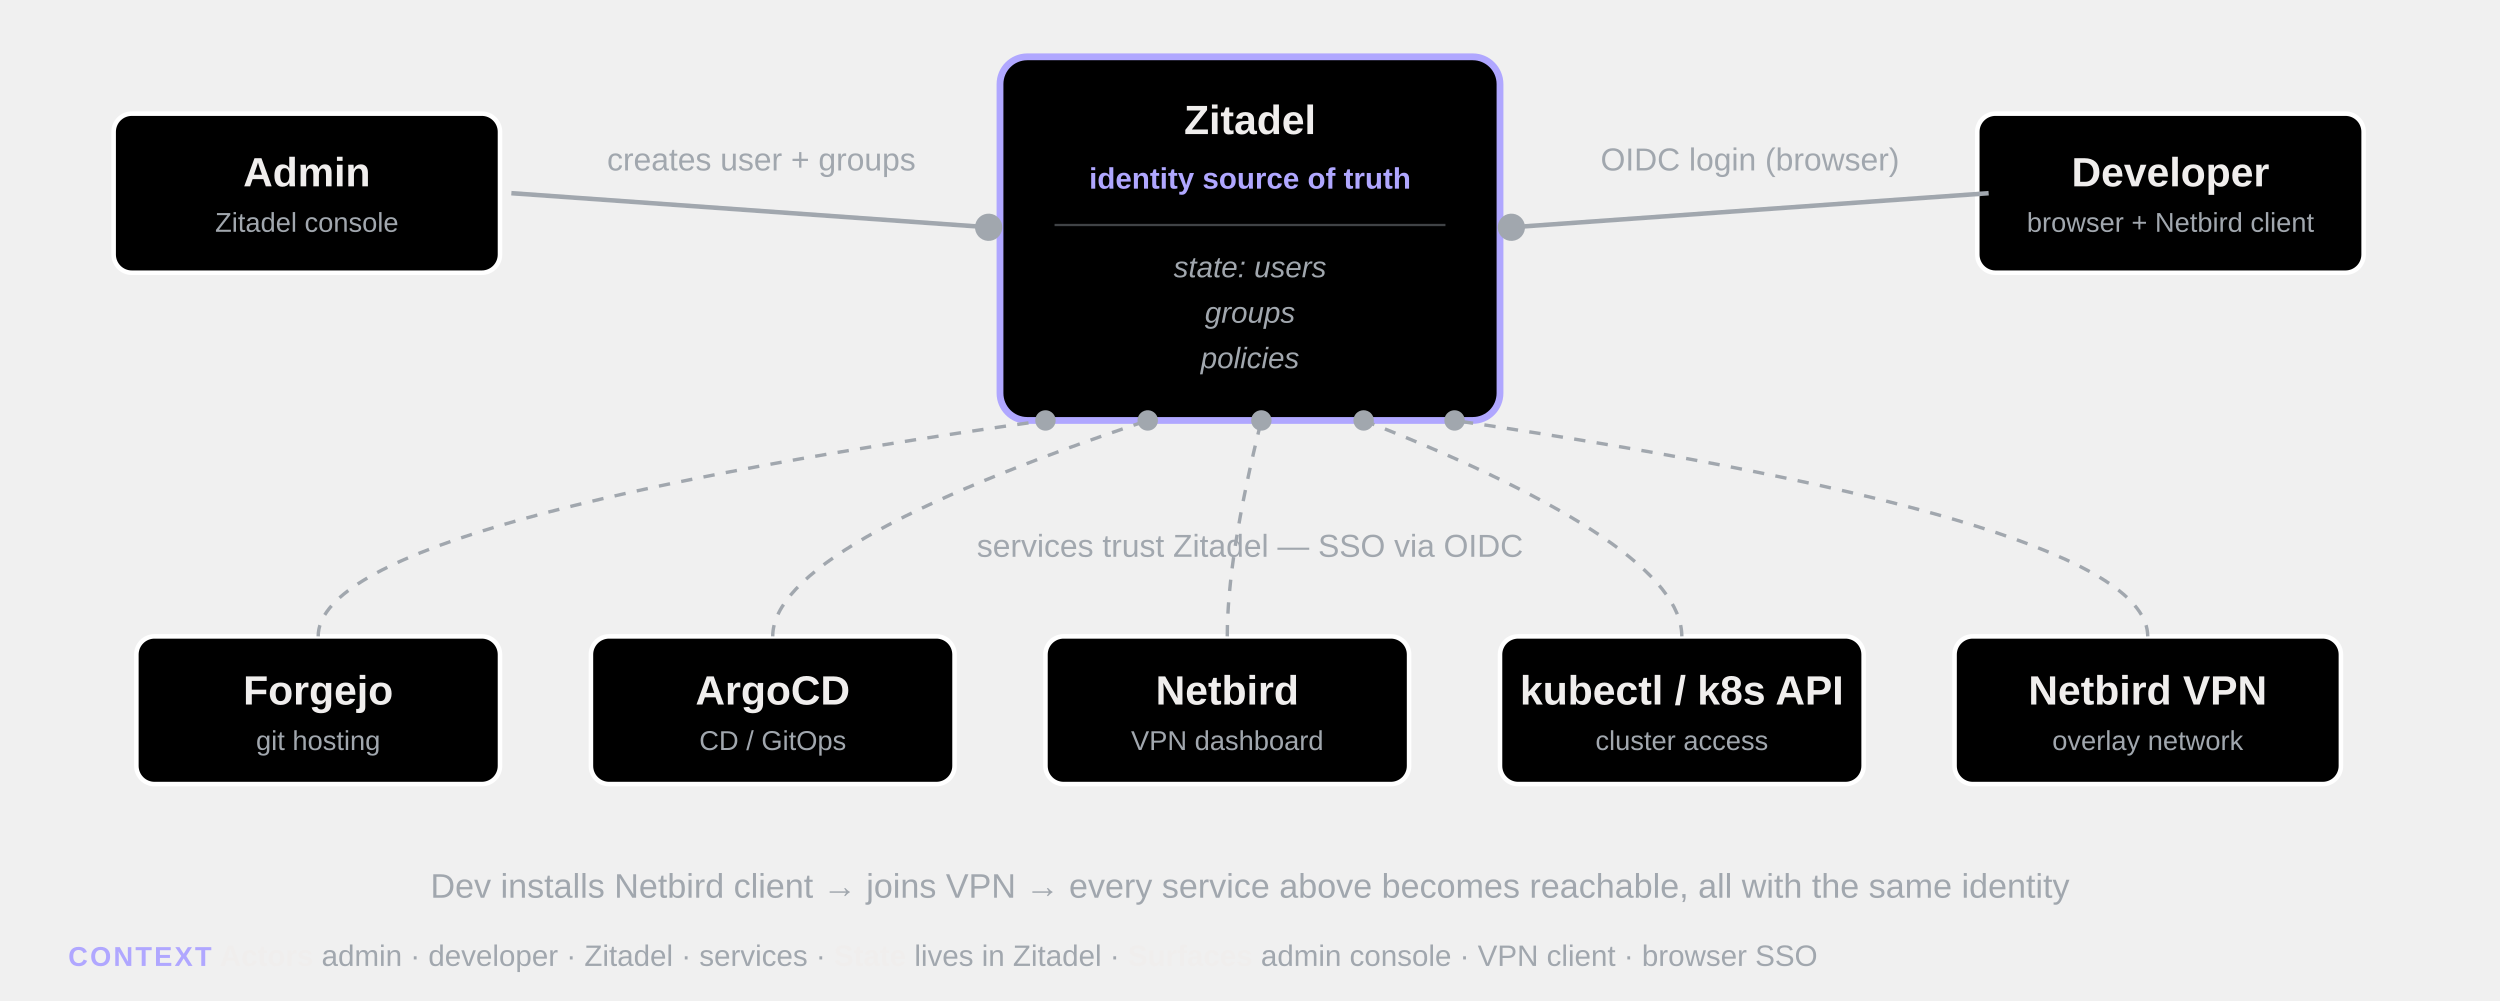
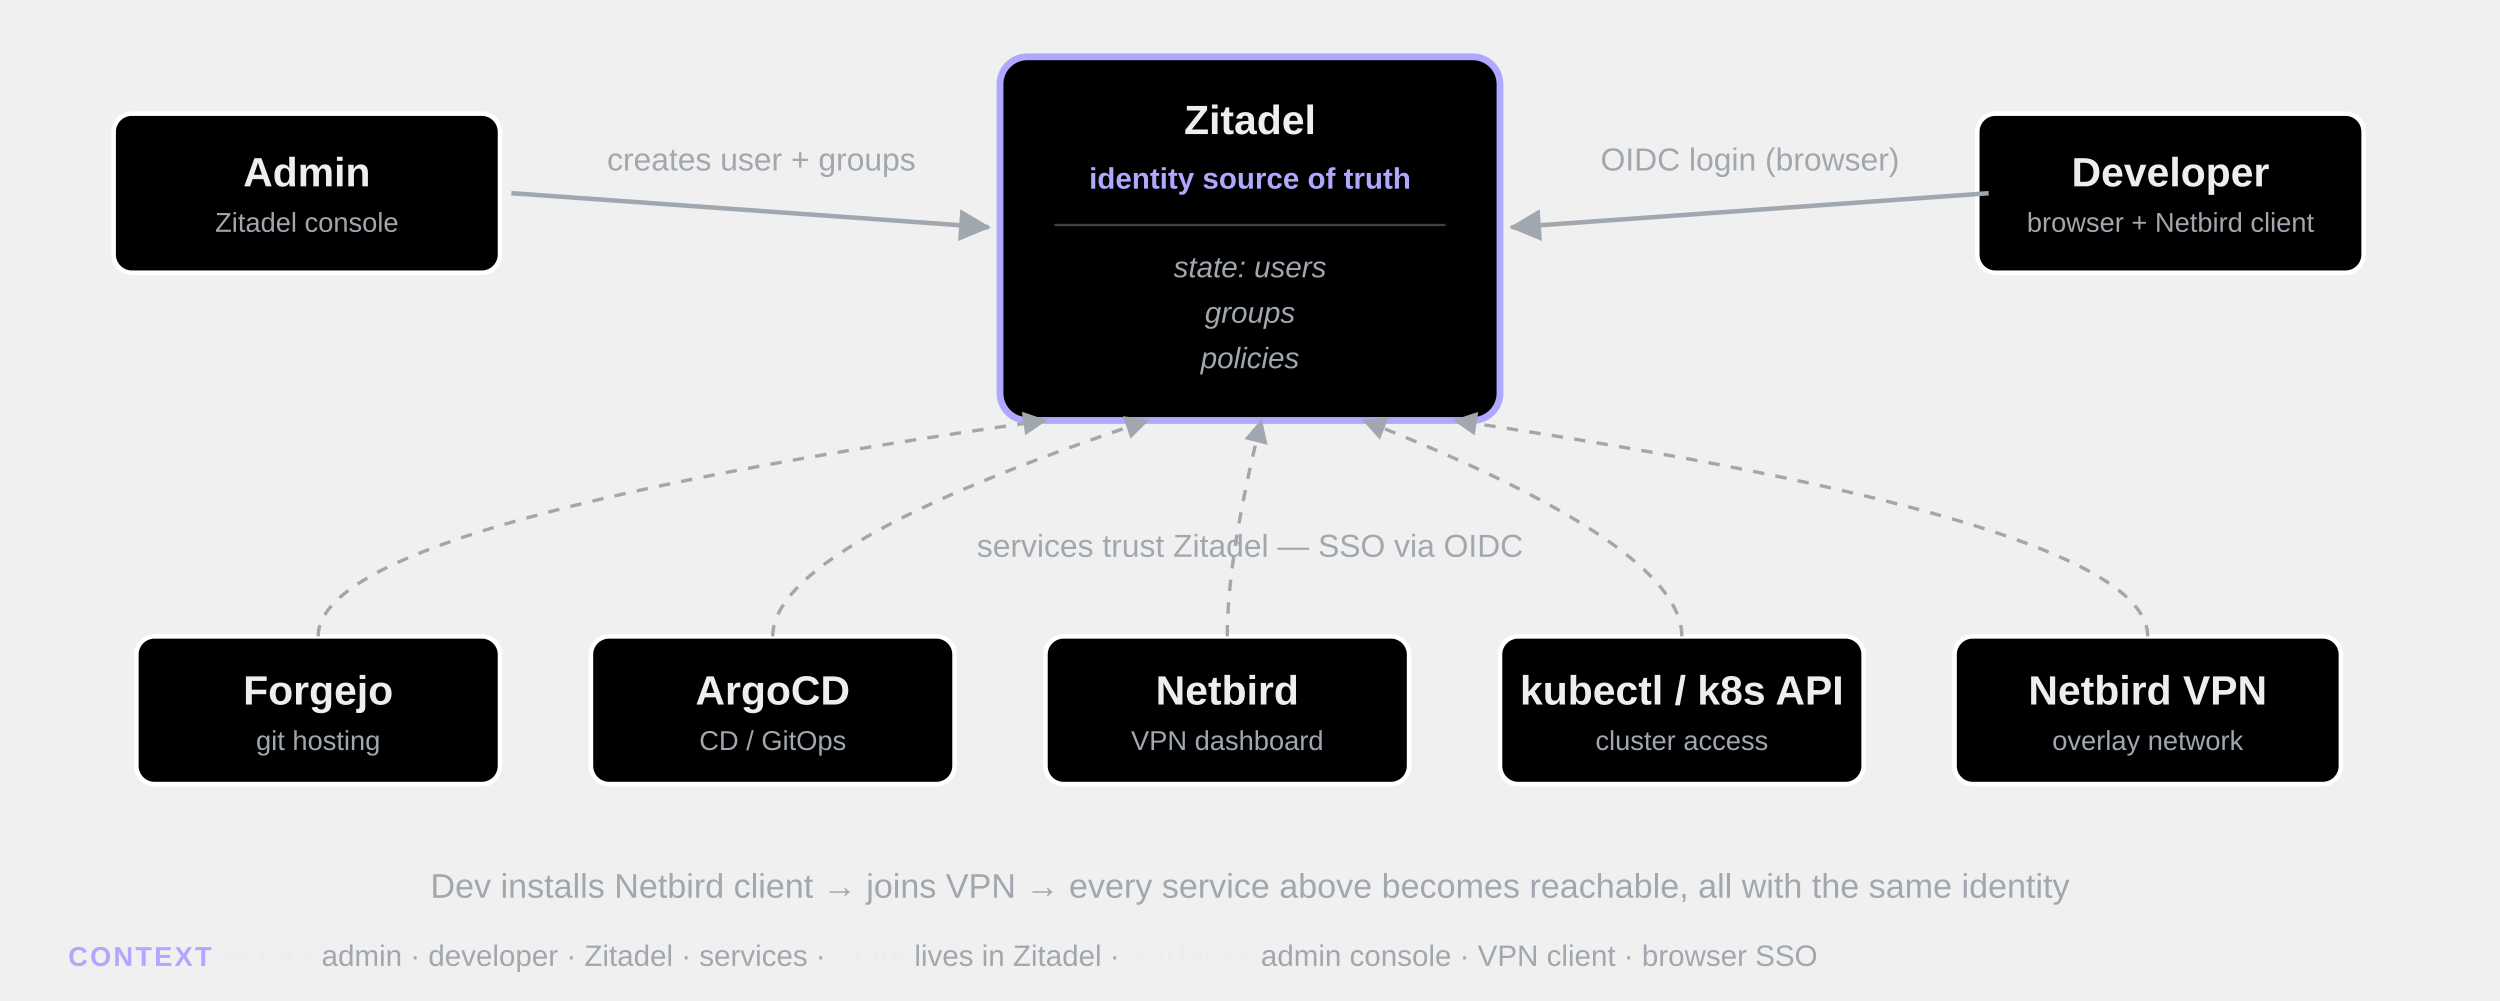
<svg xmlns="http://www.w3.org/2000/svg" viewBox="0 0 1100 440" font-family="Arial, 'Helvetica Neue', sans-serif">
  <defs>
    <style>
      .actor-label  { fill: #F0EEED; font-size: 18px; font-weight: 600; }
      .sub-label    { fill: #A1A7AE; font-size: 12px; }
      .arrow-label  { fill: #A1A7AE; font-size: 14px; }
      .state-title  { fill: #B0A7FF; font-size: 13px; font-weight: 600; }
      .state-label  { fill: #A1A7AE; font-size: 13px; font-style: italic; }
      .note         { fill: #A1A7AE; font-size: 15px; }
      .legend-title { fill: #B0A7FF; font-size: 12px; font-weight: 600; letter-spacing: 0.08em; }
      .legend-text  { fill: #A1A7AE; font-size: 13px; }
      .box          { fill: #000000; }
    </style>
-     <marker id="arrow" markerWidth="10" markerHeight="10" refX="5" refY="5" orient="auto">
-       <circle cx="5" cy="5" r="3" fill="#A1A7AE" />
+     <marker id="arrow" markerWidth="7" markerHeight="7" refX="6.5" refY="3.5" orient="auto">
+       <polygon points="0 0, 7 3.5, 0 7" fill="#A1A7AE" />
    </marker>
  </defs>
  <g transform="translate(50, 50)">
    <rect width="170" height="70" rx="8" class="box" stroke="#FFFFFF" stroke-width="2" />
    <text x="85" y="32" class="actor-label" text-anchor="middle">Admin</text>
    <text x="85" y="52" class="sub-label" text-anchor="middle">Zitadel console</text>
  </g>
  <g transform="translate(440, 25)">
    <rect width="220" height="160" rx="12" class="box" stroke="#B0A7FF" stroke-width="3" />
    <text x="110" y="34" class="actor-label" text-anchor="middle">Zitadel</text>
    <text x="110" y="58" class="state-title" text-anchor="middle">identity source of truth</text>
    <line x1="24" y1="74" x2="196" y2="74" stroke="#A1A7AE" stroke-width="1" opacity="0.4" />
    <text x="110" y="97" class="state-label" text-anchor="middle">state: users</text>
    <text x="110" y="117" class="state-label" text-anchor="middle">groups</text>
    <text x="110" y="137" class="state-label" text-anchor="middle">policies</text>
  </g>
  <g transform="translate(870, 50)">
    <rect width="170" height="70" rx="8" class="box" stroke="#FFFFFF" stroke-width="2" />
    <text x="85" y="32" class="actor-label" text-anchor="middle">Developer</text>
    <text x="85" y="52" class="sub-label" text-anchor="middle">browser + Netbird client</text>
  </g>
  <path d="M 225 85 L 435 100" stroke="#A1A7AE" stroke-width="2" fill="none" marker-end="url(#arrow)" />
  <text x="335" y="75" class="arrow-label" text-anchor="middle">creates user + groups</text>
  <path d="M 875 85 L 665 100" stroke="#A1A7AE" stroke-width="2" fill="none" marker-end="url(#arrow)" />
  <text x="770" y="75" class="arrow-label" text-anchor="middle">OIDC login (browser)</text>
  <g transform="translate(60, 280)">
    <rect width="160" height="65" rx="8" class="box" stroke="#FFFFFF" stroke-width="2" />
    <text x="80" y="30" class="actor-label" text-anchor="middle">Forgejo</text>
    <text x="80" y="50" class="sub-label" text-anchor="middle">git hosting</text>
  </g>
  <g transform="translate(260, 280)">
    <rect width="160" height="65" rx="8" class="box" stroke="#FFFFFF" stroke-width="2" />
    <text x="80" y="30" class="actor-label" text-anchor="middle">ArgoCD</text>
    <text x="80" y="50" class="sub-label" text-anchor="middle">CD / GitOps</text>
  </g>
  <g transform="translate(460, 280)">
    <rect width="160" height="65" rx="8" class="box" stroke="#FFFFFF" stroke-width="2" />
    <text x="80" y="30" class="actor-label" text-anchor="middle">Netbird</text>
    <text x="80" y="50" class="sub-label" text-anchor="middle">VPN dashboard</text>
  </g>
  <g transform="translate(660, 280)">
    <rect width="160" height="65" rx="8" class="box" stroke="#FFFFFF" stroke-width="2" />
    <text x="80" y="30" class="actor-label" text-anchor="middle">kubectl / k8s API</text>
    <text x="80" y="50" class="sub-label" text-anchor="middle">cluster access</text>
  </g>
  <g transform="translate(860, 280)">
    <rect width="170" height="65" rx="8" class="box" stroke="#FFFFFF" stroke-width="2" />
    <text x="85" y="30" class="actor-label" text-anchor="middle">Netbird VPN</text>
    <text x="85" y="50" class="sub-label" text-anchor="middle">overlay network</text>
  </g>
  <path d="M 140 280 Q 140 230 460 185" stroke="#A1A7AE" stroke-width="1.5" fill="none" stroke-dasharray="5 5" marker-end="url(#arrow)" />
  <path d="M 340 280 Q 340 240 505 185" stroke="#A1A7AE" stroke-width="1.5" fill="none" stroke-dasharray="5 5" marker-end="url(#arrow)" />
  <path d="M 540 280 Q 540 245 555 185" stroke="#A1A7AE" stroke-width="1.5" fill="none" stroke-dasharray="5 5" marker-end="url(#arrow)" />
  <path d="M 740 280 Q 740 240 600 185" stroke="#A1A7AE" stroke-width="1.5" fill="none" stroke-dasharray="5 5" marker-end="url(#arrow)" />
  <path d="M 945 280 Q 945 230 640 185" stroke="#A1A7AE" stroke-width="1.5" fill="none" stroke-dasharray="5 5" marker-end="url(#arrow)" />
  <text x="550" y="245" class="arrow-label" text-anchor="middle">services trust Zitadel — SSO via OIDC</text>
  <text x="550" y="395" class="note" text-anchor="middle">
    Dev installs Netbird client → joins VPN → every service above becomes reachable, all with the same identity
  </text>
  <g transform="translate(30, 425)">
    <text x="0" y="0" class="legend-text">
      <tspan class="legend-title">CONTEXT</tspan>
      <tspan fill="#F0EEED" font-weight="600">Actors</tspan> admin · developer · Zitadel · services   ·   <tspan fill="#F0EEED" font-weight="600">State</tspan> lives in Zitadel   ·   <tspan fill="#F0EEED" font-weight="600">Surfaces</tspan> admin console · VPN client · browser SSO</text>
  </g>
</svg>
